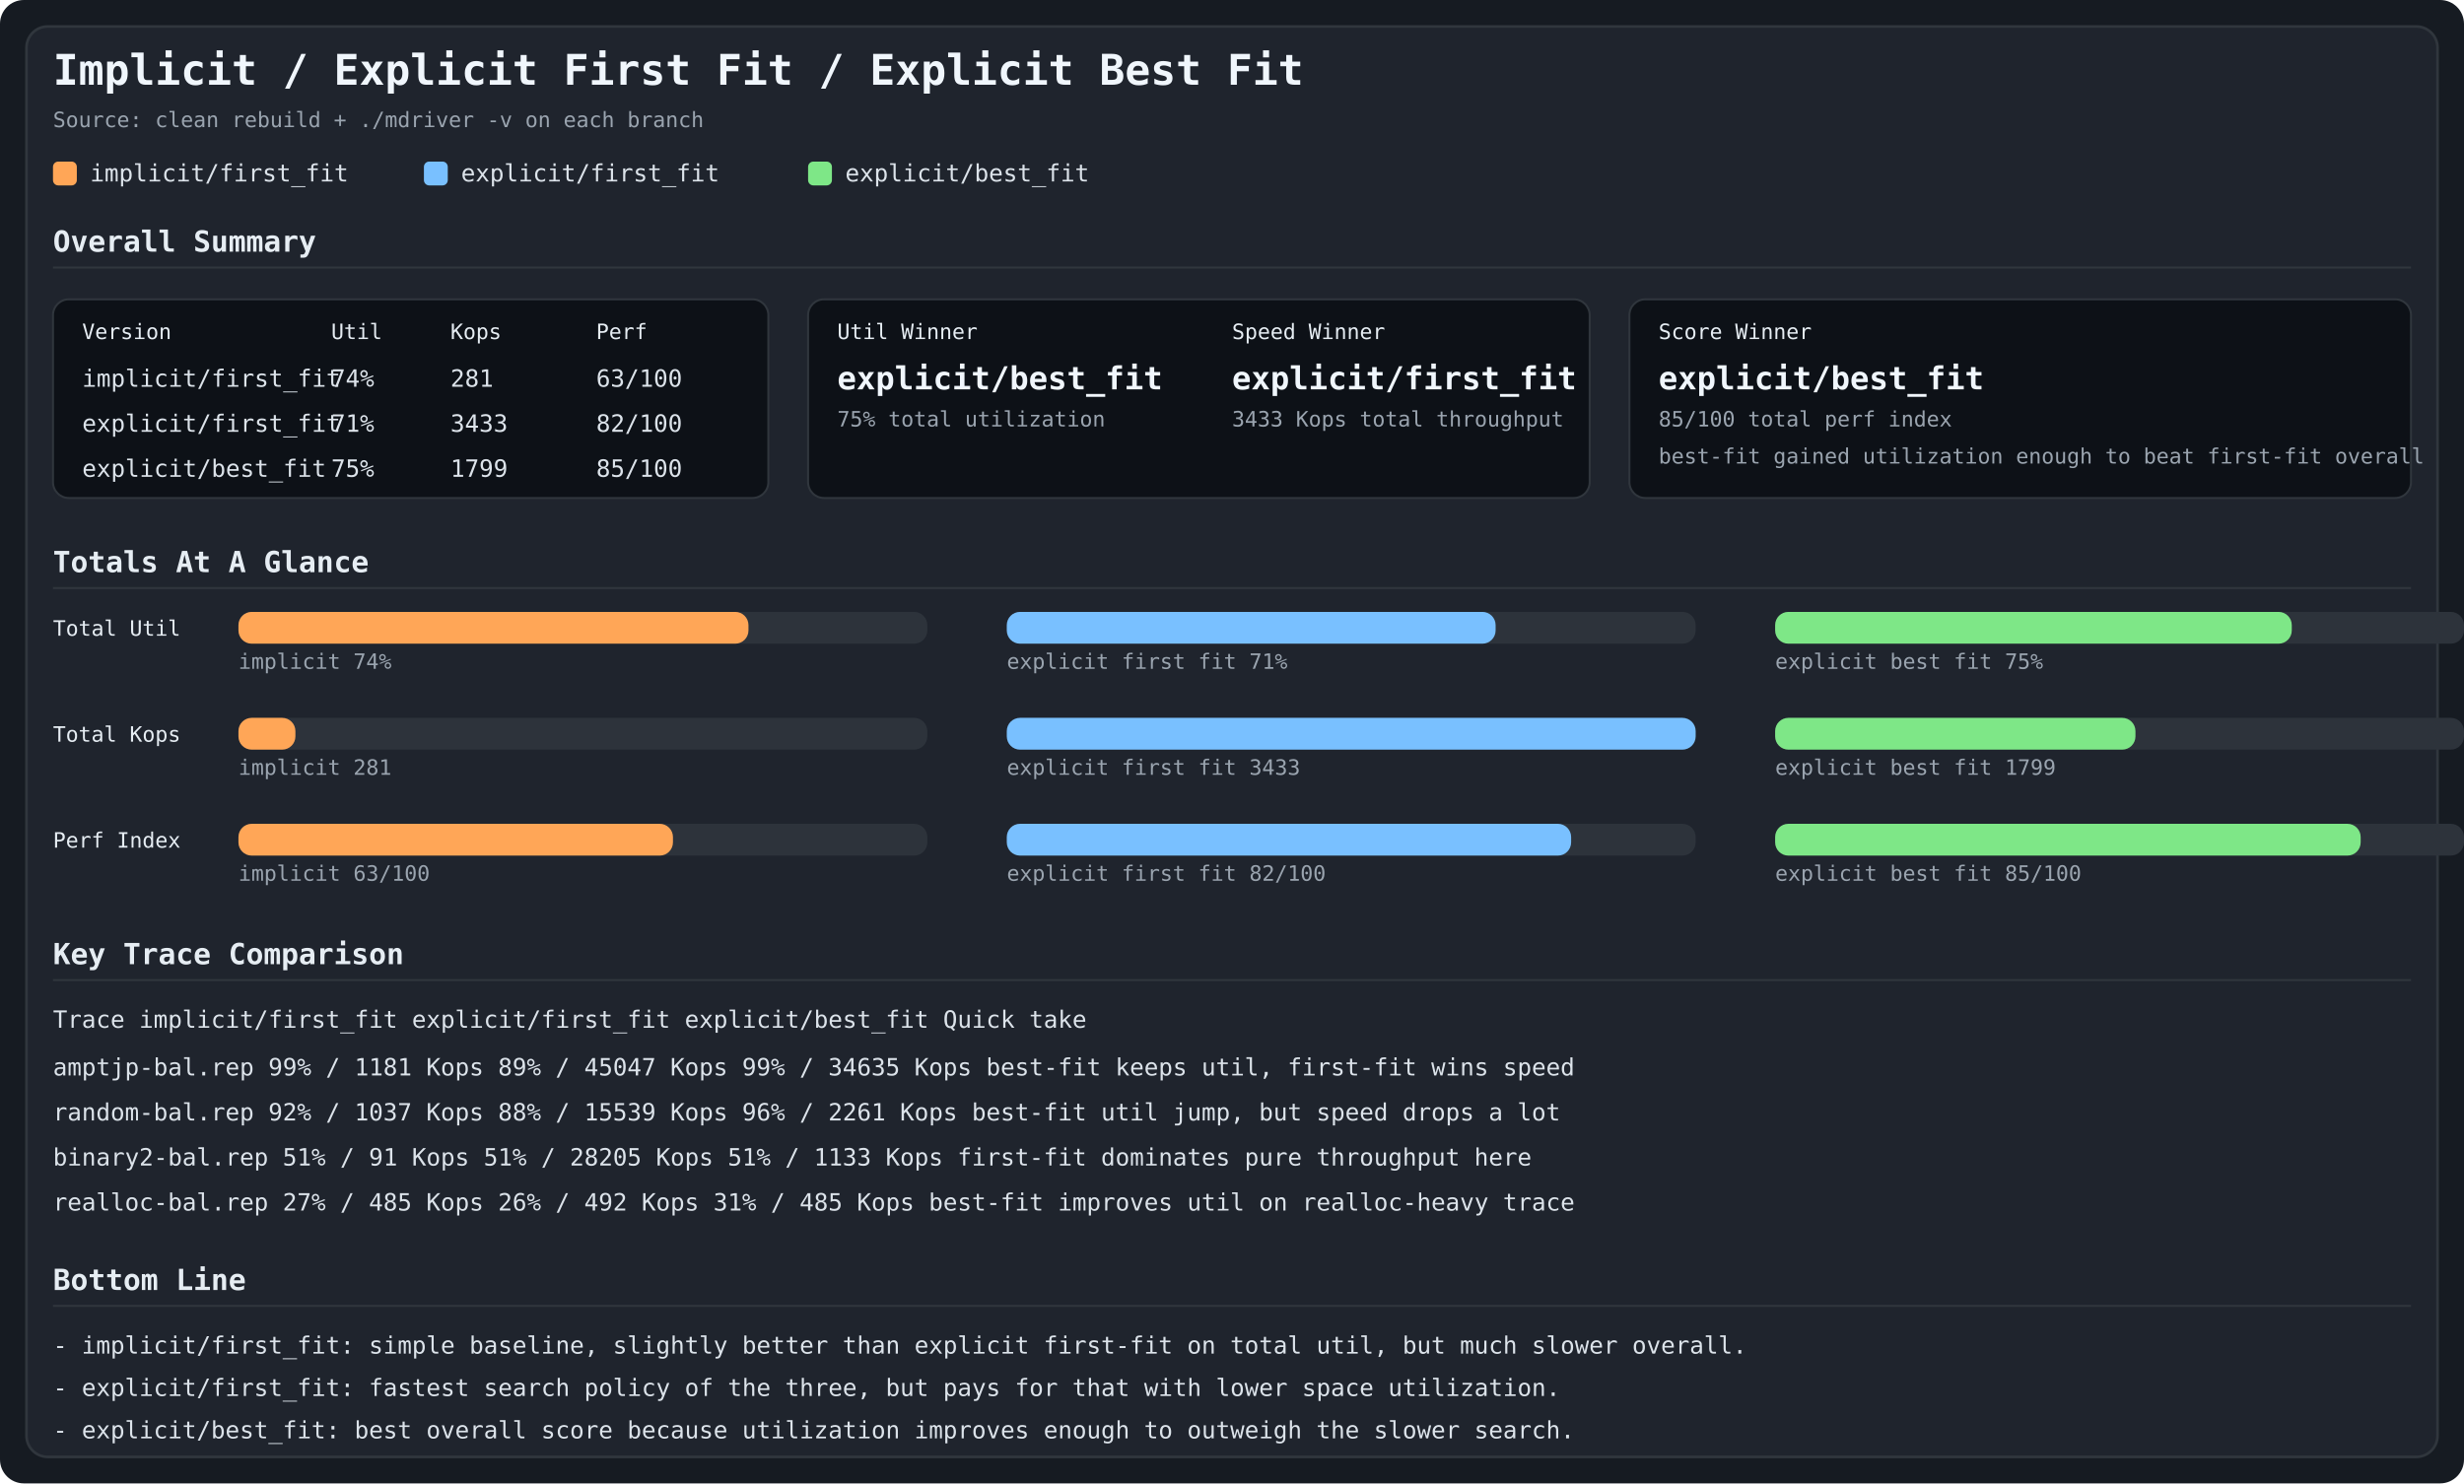
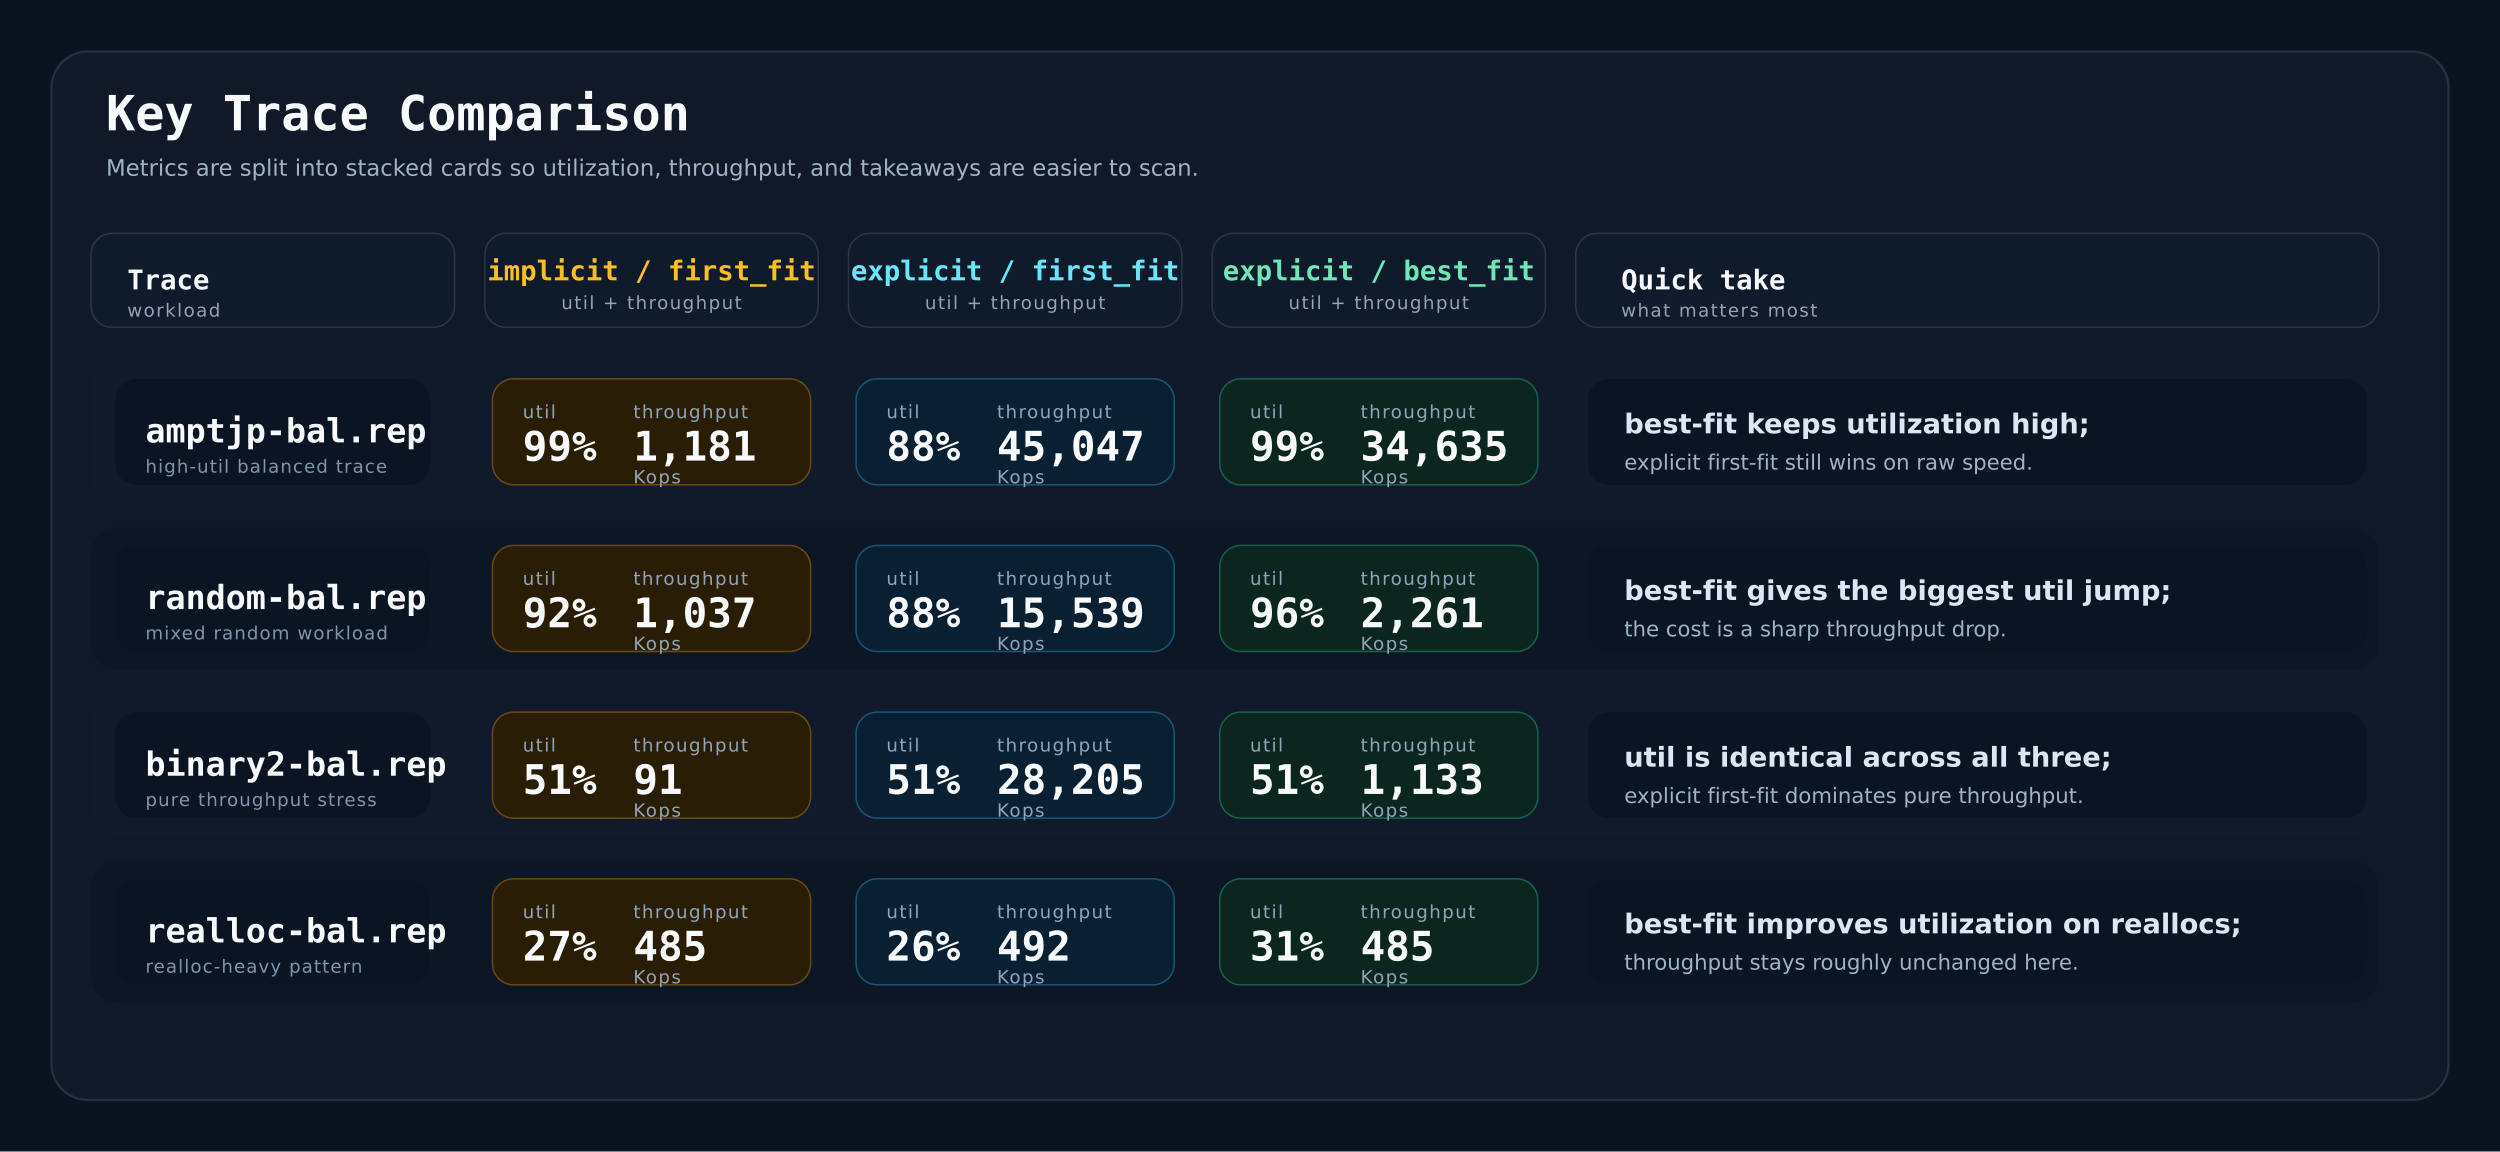
- <svg xmlns="http://www.w3.org/2000/svg" width="1860" height="1120" viewBox="0 0 1860 1120" role="img" aria-labelledby="title desc">
+ <svg xmlns="http://www.w3.org/2000/svg" width="1650" height="760" viewBox="0 0 1650 760" role="img" aria-labelledby="title desc">
  <defs>
    <style>
-       .bg { fill: #161b22; }
-       .panel { fill: #1f242d; stroke: #30363d; stroke-width: 2; }
-       .title { fill: #f0f6fc; font: 700 32px 'SFMono-Regular', Consolas, monospace; }
-       .section { fill: #e6edf3; font: 700 22px 'SFMono-Regular', Consolas, monospace; }
-       .text { fill: #dce3ea; font: 18px 'SFMono-Regular', Consolas, monospace; }
-       .small { fill: #9aa4af; font: 16px 'SFMono-Regular', Consolas, monospace; }
-       .muted { fill: #8b949e; font: 15px 'SFMono-Regular', Consolas, monospace; }
-       .imp { fill: #ffa657; }
-       .expff { fill: #79c0ff; }
-       .expbf { fill: #7ee787; }
-       .rule { stroke: #30363d; stroke-width: 1.5; }
-       .card { fill: #0d1117; stroke: #30363d; stroke-width: 1.5; }
-       .barbg { fill: #2d333b; }
-       .label { fill: #e6edf3; font: 16px 'SFMono-Regular', Consolas, monospace; }
-       .metric { fill: #f0f6fc; font: 700 24px 'SFMono-Regular', Consolas, monospace; }
+       .bg { fill: #0b1220; }
+       .panel { fill: #111827; stroke: #243041; stroke-width: 1.5; }
+       .header { fill: #0f1a2b; stroke: #293548; stroke-width: 1; }
+       .rowA { fill: #101a2a; }
+       .rowB { fill: #0d1624; }
+       .traceCell { fill: #0b1422; }
+       .takeCell { fill: #0b1422; }
+       .impCard { fill: #2a1d06; stroke: #f59e0b; stroke-opacity: 0.35; stroke-width: 1; }
+       .expFFCard { fill: #082032; stroke: #38bdf8; stroke-opacity: 0.35; stroke-width: 1; }
+       .expBFCard { fill: #0b261f; stroke: #34d399; stroke-opacity: 0.35; stroke-width: 1; }
+       .title { fill: #f8fafc; font: 700 32px "DejaVu Sans Mono", monospace; }
+       .subtitle { fill: #9fb3c8; font: 400 15px "DejaVu Sans", sans-serif; }
+       .hdrMain { fill: #f8fafc; font: 700 18px "DejaVu Sans Mono", monospace; }
+       .hdrSub { fill: #94a3b8; font: 400 12px "DejaVu Sans", sans-serif; letter-spacing: 0.08em; text-transform: uppercase; }
+       .trace { fill: #f8fafc; font: 700 22px "DejaVu Sans Mono", monospace; }
+       .traceNote { fill: #7f95ad; font: 400 12px "DejaVu Sans", sans-serif; letter-spacing: 0.06em; text-transform: uppercase; }
+       .metric { fill: #f8fafc; font: 700 27px "DejaVu Sans Mono", monospace; }
+       .metricLabel { fill: #91a4ba; font: 400 12px "DejaVu Sans", sans-serif; letter-spacing: 0.08em; text-transform: uppercase; }
+       .take { fill: #dbe7f3; font: 600 18px "DejaVu Sans", sans-serif; }
+       .takeSoft { fill: #9fb3c8; font: 400 14px "DejaVu Sans", sans-serif; }
+       .imp { fill: #fbbf24; }
+       .expFF { fill: #67e8f9; }
+       .expBF { fill: #6ee7b7; }
    </style>
  </defs>
-   <rect class="bg" width="1860" height="1120" rx="18" />
-   <rect class="panel" x="20" y="20" width="1820" height="1080" rx="16" />
-   <text class="title" x="40" y="64">Implicit / Explicit First Fit / Explicit Best Fit</text>
-   <text class="small" x="40" y="96">Source: clean rebuild + ./mdriver -v on each branch</text>
-   <rect x="40" y="122" width="18" height="18" class="imp" rx="4" />
-   <text class="text" x="68" y="137">implicit/first_fit</text>
-   <rect x="320" y="122" width="18" height="18" class="expff" rx="4" />
-   <text class="text" x="348" y="137">explicit/first_fit</text>
-   <rect x="610" y="122" width="18" height="18" class="expbf" rx="4" />
-   <text class="text" x="638" y="137">explicit/best_fit</text>
-   <text class="section" x="40" y="190">Overall Summary</text>
-   <line class="rule" x1="40" y1="202" x2="1820" y2="202" />
-   <rect class="card" x="40" y="226" width="540" height="150" rx="12" />
-   <text class="label" x="62" y="256">Version</text>
-   <text class="label" x="250" y="256">Util</text>
-   <text class="label" x="340" y="256">Kops</text>
-   <text class="label" x="450" y="256">Perf</text>
-   <text class="text" x="62" y="292">implicit/first_fit</text>
-   <text class="text" x="250" y="292">74%</text>
-   <text class="text" x="340" y="292">281</text>
-   <text class="text" x="450" y="292">63/100</text>
-   <text class="text" x="62" y="326">explicit/first_fit</text>
-   <text class="text" x="250" y="326">71%</text>
-   <text class="text" x="340" y="326">3433</text>
-   <text class="text" x="450" y="326">82/100</text>
-   <text class="text" x="62" y="360">explicit/best_fit</text>
-   <text class="text" x="250" y="360">75%</text>
-   <text class="text" x="340" y="360">1799</text>
-   <text class="text" x="450" y="360">85/100</text>
-   <rect class="card" x="610" y="226" width="590" height="150" rx="12" />
-   <text class="label" x="632" y="256">Util Winner</text>
-   <text class="metric expbf" x="632" y="294">explicit/best_fit</text>
-   <text class="small" x="632" y="322">75% total utilization</text>
-   <text class="label" x="930" y="256">Speed Winner</text>
-   <text class="metric expff" x="930" y="294">explicit/first_fit</text>
-   <text class="small" x="930" y="322">3433 Kops total throughput</text>
-   <rect class="card" x="1230" y="226" width="590" height="150" rx="12" />
-   <text class="label" x="1252" y="256">Score Winner</text>
-   <text class="metric expbf" x="1252" y="294">explicit/best_fit</text>
-   <text class="small" x="1252" y="322">85/100 total perf index</text>
-   <text class="small" x="1252" y="350">best-fit gained utilization enough to beat first-fit overall</text>
-   <text class="section" x="40" y="432">Totals At A Glance</text>
-   <line class="rule" x1="40" y1="444" x2="1820" y2="444" />
-   <text class="label" x="40" y="480">Total Util</text>
-   <rect class="barbg" x="180" y="462" width="520" height="24" rx="10" />
-   <rect class="imp" x="180" y="462" width="385" height="24" rx="10" />
-   <rect class="barbg" x="760" y="462" width="520" height="24" rx="10" />
-   <rect class="expff" x="760" y="462" width="369" height="24" rx="10" />
-   <rect class="barbg" x="1340" y="462" width="520" height="24" rx="10" />
-   <rect class="expbf" x="1340" y="462" width="390" height="24" rx="10" />
-   <text class="small" x="180" y="505">implicit 74%</text>
-   <text class="small" x="760" y="505">explicit first fit 71%</text>
-   <text class="small" x="1340" y="505">explicit best fit 75%</text>
-   <text class="label" x="40" y="560">Total Kops</text>
-   <rect class="barbg" x="180" y="542" width="520" height="24" rx="10" />
-   <rect class="imp" x="180" y="542" width="43" height="24" rx="10" />
-   <rect class="barbg" x="760" y="542" width="520" height="24" rx="10" />
-   <rect class="expff" x="760" y="542" width="520" height="24" rx="10" />
-   <rect class="barbg" x="1340" y="542" width="520" height="24" rx="10" />
-   <rect class="expbf" x="1340" y="542" width="272" height="24" rx="10" />
-   <text class="small" x="180" y="585">implicit 281</text>
-   <text class="small" x="760" y="585">explicit first fit 3433</text>
-   <text class="small" x="1340" y="585">explicit best fit 1799</text>
-   <text class="label" x="40" y="640">Perf Index</text>
-   <rect class="barbg" x="180" y="622" width="520" height="24" rx="10" />
-   <rect class="imp" x="180" y="622" width="328" height="24" rx="10" />
-   <rect class="barbg" x="760" y="622" width="520" height="24" rx="10" />
-   <rect class="expff" x="760" y="622" width="426" height="24" rx="10" />
-   <rect class="barbg" x="1340" y="622" width="520" height="24" rx="10" />
-   <rect class="expbf" x="1340" y="622" width="442" height="24" rx="10" />
-   <text class="small" x="180" y="665">implicit 63/100</text>
-   <text class="small" x="760" y="665">explicit first fit 82/100</text>
-   <text class="small" x="1340" y="665">explicit best fit 85/100</text>
-   <text class="section" x="40" y="728">Key Trace Comparison</text>
-   <line class="rule" x1="40" y1="740" x2="1820" y2="740" />
-   <text class="text" x="40" y="776">Trace              implicit/first_fit      explicit/first_fit      explicit/best_fit       Quick take</text>
-   <text class="text" x="40" y="812">amptjp-bal.rep     99% / 1181 Kops         89% / 45047 Kops        99% / 34635 Kops        best-fit keeps util, first-fit wins speed</text>
-   <text class="text" x="40" y="846">random-bal.rep     92% / 1037 Kops         88% / 15539 Kops        96% / 2261 Kops         best-fit util jump, but speed drops a lot</text>
-   <text class="text" x="40" y="880">binary2-bal.rep    51% / 91 Kops           51% / 28205 Kops        51% / 1133 Kops         first-fit dominates pure throughput here</text>
-   <text class="text" x="40" y="914">realloc-bal.rep    27% / 485 Kops          26% / 492 Kops          31% / 485 Kops          best-fit improves util on realloc-heavy trace</text>
-   <text class="section" x="40" y="974">Bottom Line</text>
-   <line class="rule" x1="40" y1="986" x2="1820" y2="986" />
-   <text class="text" x="40" y="1022">- implicit/first_fit: simple baseline, slightly better than explicit first-fit on total util, but much slower overall.</text>
-   <text class="text" x="40" y="1054">- explicit/first_fit: fastest search policy of the three, but pays for that with lower space utilization.</text>
-   <text class="text" x="40" y="1086">- explicit/best_fit: best overall score because utilization improves enough to outweigh the slower search.</text>
+   <rect class="bg" x="0" y="0" width="1650" height="760" />
+   <rect class="panel" x="34" y="34" width="1582" height="692" rx="24" />
+   <text class="title" x="70" y="86">Key Trace Comparison</text>
+   <text class="subtitle" x="70" y="116">Metrics are split into stacked cards so utilization, throughput, and takeaways are easier to scan.</text>
+   <rect class="header" x="60" y="154" width="240" height="62" rx="14" />
+   <rect class="header" x="320" y="154" width="220" height="62" rx="14" />
+   <rect class="header" x="560" y="154" width="220" height="62" rx="14" />
+   <rect class="header" x="800" y="154" width="220" height="62" rx="14" />
+   <rect class="header" x="1040" y="154" width="530" height="62" rx="14" />
+   <text class="hdrMain" x="84" y="191">Trace</text>
+   <text class="hdrSub" x="84" y="209">workload</text>
+   <text class="hdrMain imp" x="430" y="185" text-anchor="middle">implicit / first_fit</text>
+   <text class="hdrSub" x="430" y="204" text-anchor="middle">util + throughput</text>
+   <text class="hdrMain expFF" x="670" y="185" text-anchor="middle">explicit / first_fit</text>
+   <text class="hdrSub" x="670" y="204" text-anchor="middle">util + throughput</text>
+   <text class="hdrMain expBF" x="910" y="185" text-anchor="middle">explicit / best_fit</text>
+   <text class="hdrSub" x="910" y="204" text-anchor="middle">util + throughput</text>
+   <text class="hdrMain" x="1070" y="191">Quick take</text>
+   <text class="hdrSub" x="1070" y="209">what matters most</text>
+   <rect class="rowA" x="60" y="238" width="1510" height="94" rx="18" />
+   <rect class="rowB" x="60" y="348" width="1510" height="94" rx="18" />
+   <rect class="rowA" x="60" y="458" width="1510" height="94" rx="18" />
+   <rect class="rowB" x="60" y="568" width="1510" height="94" rx="18" />
+   <rect class="traceCell" x="76" y="250" width="208" height="70" rx="14" />
+   <rect class="traceCell" x="76" y="360" width="208" height="70" rx="14" />
+   <rect class="traceCell" x="76" y="470" width="208" height="70" rx="14" />
+   <rect class="traceCell" x="76" y="580" width="208" height="70" rx="14" />
+   <rect class="impCard" x="325" y="250" width="210" height="70" rx="14" />
+   <rect class="expFFCard" x="565" y="250" width="210" height="70" rx="14" />
+   <rect class="expBFCard" x="805" y="250" width="210" height="70" rx="14" />
+   <rect class="takeCell" x="1048" y="250" width="514" height="70" rx="14" />
+   <rect class="impCard" x="325" y="360" width="210" height="70" rx="14" />
+   <rect class="expFFCard" x="565" y="360" width="210" height="70" rx="14" />
+   <rect class="expBFCard" x="805" y="360" width="210" height="70" rx="14" />
+   <rect class="takeCell" x="1048" y="360" width="514" height="70" rx="14" />
+   <rect class="impCard" x="325" y="470" width="210" height="70" rx="14" />
+   <rect class="expFFCard" x="565" y="470" width="210" height="70" rx="14" />
+   <rect class="expBFCard" x="805" y="470" width="210" height="70" rx="14" />
+   <rect class="takeCell" x="1048" y="470" width="514" height="70" rx="14" />
+   <rect class="impCard" x="325" y="580" width="210" height="70" rx="14" />
+   <rect class="expFFCard" x="565" y="580" width="210" height="70" rx="14" />
+   <rect class="expBFCard" x="805" y="580" width="210" height="70" rx="14" />
+   <rect class="takeCell" x="1048" y="580" width="514" height="70" rx="14" />
+   <text class="trace" x="96" y="292">amptjp-bal.rep</text>
+   <text class="traceNote" x="96" y="312">high-util balanced trace</text>
+   <text class="trace" x="96" y="402">random-bal.rep</text>
+   <text class="traceNote" x="96" y="422">mixed random workload</text>
+   <text class="trace" x="96" y="512">binary2-bal.rep</text>
+   <text class="traceNote" x="96" y="532">pure throughput stress</text>
+   <text class="trace" x="96" y="622">realloc-bal.rep</text>
+   <text class="traceNote" x="96" y="642">realloc-heavy pattern</text>
+   <text class="metricLabel" x="345" y="276">util</text>
+   <text class="metric" x="345" y="304">99%</text>
+   <text class="metricLabel" x="418" y="276">throughput</text>
+   <text class="metric" x="418" y="304">1,181</text>
+   <text class="metricLabel" x="418" y="319">Kops</text>
+   <text class="metricLabel" x="585" y="276">util</text>
+   <text class="metric" x="585" y="304">88%</text>
+   <text class="metricLabel" x="658" y="276">throughput</text>
+   <text class="metric" x="658" y="304">45,047</text>
+   <text class="metricLabel" x="658" y="319">Kops</text>
+   <text class="metricLabel" x="825" y="276">util</text>
+   <text class="metric" x="825" y="304">99%</text>
+   <text class="metricLabel" x="898" y="276">throughput</text>
+   <text class="metric" x="898" y="304">34,635</text>
+   <text class="metricLabel" x="898" y="319">Kops</text>
+   <text class="take" x="1072" y="286">best-fit keeps utilization high;</text>
+   <text class="takeSoft" x="1072" y="310">explicit first-fit still wins on raw speed.</text>
+   <text class="metricLabel" x="345" y="386">util</text>
+   <text class="metric" x="345" y="414">92%</text>
+   <text class="metricLabel" x="418" y="386">throughput</text>
+   <text class="metric" x="418" y="414">1,037</text>
+   <text class="metricLabel" x="418" y="429">Kops</text>
+   <text class="metricLabel" x="585" y="386">util</text>
+   <text class="metric" x="585" y="414">88%</text>
+   <text class="metricLabel" x="658" y="386">throughput</text>
+   <text class="metric" x="658" y="414">15,539</text>
+   <text class="metricLabel" x="658" y="429">Kops</text>
+   <text class="metricLabel" x="825" y="386">util</text>
+   <text class="metric" x="825" y="414">96%</text>
+   <text class="metricLabel" x="898" y="386">throughput</text>
+   <text class="metric" x="898" y="414">2,261</text>
+   <text class="metricLabel" x="898" y="429">Kops</text>
+   <text class="take" x="1072" y="396">best-fit gives the biggest util jump;</text>
+   <text class="takeSoft" x="1072" y="420">the cost is a sharp throughput drop.</text>
+   <text class="metricLabel" x="345" y="496">util</text>
+   <text class="metric" x="345" y="524">51%</text>
+   <text class="metricLabel" x="418" y="496">throughput</text>
+   <text class="metric" x="418" y="524">91</text>
+   <text class="metricLabel" x="418" y="539">Kops</text>
+   <text class="metricLabel" x="585" y="496">util</text>
+   <text class="metric" x="585" y="524">51%</text>
+   <text class="metricLabel" x="658" y="496">throughput</text>
+   <text class="metric" x="658" y="524">28,205</text>
+   <text class="metricLabel" x="658" y="539">Kops</text>
+   <text class="metricLabel" x="825" y="496">util</text>
+   <text class="metric" x="825" y="524">51%</text>
+   <text class="metricLabel" x="898" y="496">throughput</text>
+   <text class="metric" x="898" y="524">1,133</text>
+   <text class="metricLabel" x="898" y="539">Kops</text>
+   <text class="take" x="1072" y="506">util is identical across all three;</text>
+   <text class="takeSoft" x="1072" y="530">explicit first-fit dominates pure throughput.</text>
+   <text class="metricLabel" x="345" y="606">util</text>
+   <text class="metric" x="345" y="634">27%</text>
+   <text class="metricLabel" x="418" y="606">throughput</text>
+   <text class="metric" x="418" y="634">485</text>
+   <text class="metricLabel" x="418" y="649">Kops</text>
+   <text class="metricLabel" x="585" y="606">util</text>
+   <text class="metric" x="585" y="634">26%</text>
+   <text class="metricLabel" x="658" y="606">throughput</text>
+   <text class="metric" x="658" y="634">492</text>
+   <text class="metricLabel" x="658" y="649">Kops</text>
+   <text class="metricLabel" x="825" y="606">util</text>
+   <text class="metric" x="825" y="634">31%</text>
+   <text class="metricLabel" x="898" y="606">throughput</text>
+   <text class="metric" x="898" y="634">485</text>
+   <text class="metricLabel" x="898" y="649">Kops</text>
+   <text class="take" x="1072" y="616">best-fit improves utilization on reallocs;</text>
+   <text class="takeSoft" x="1072" y="640">throughput stays roughly unchanged here.</text>
</svg>
